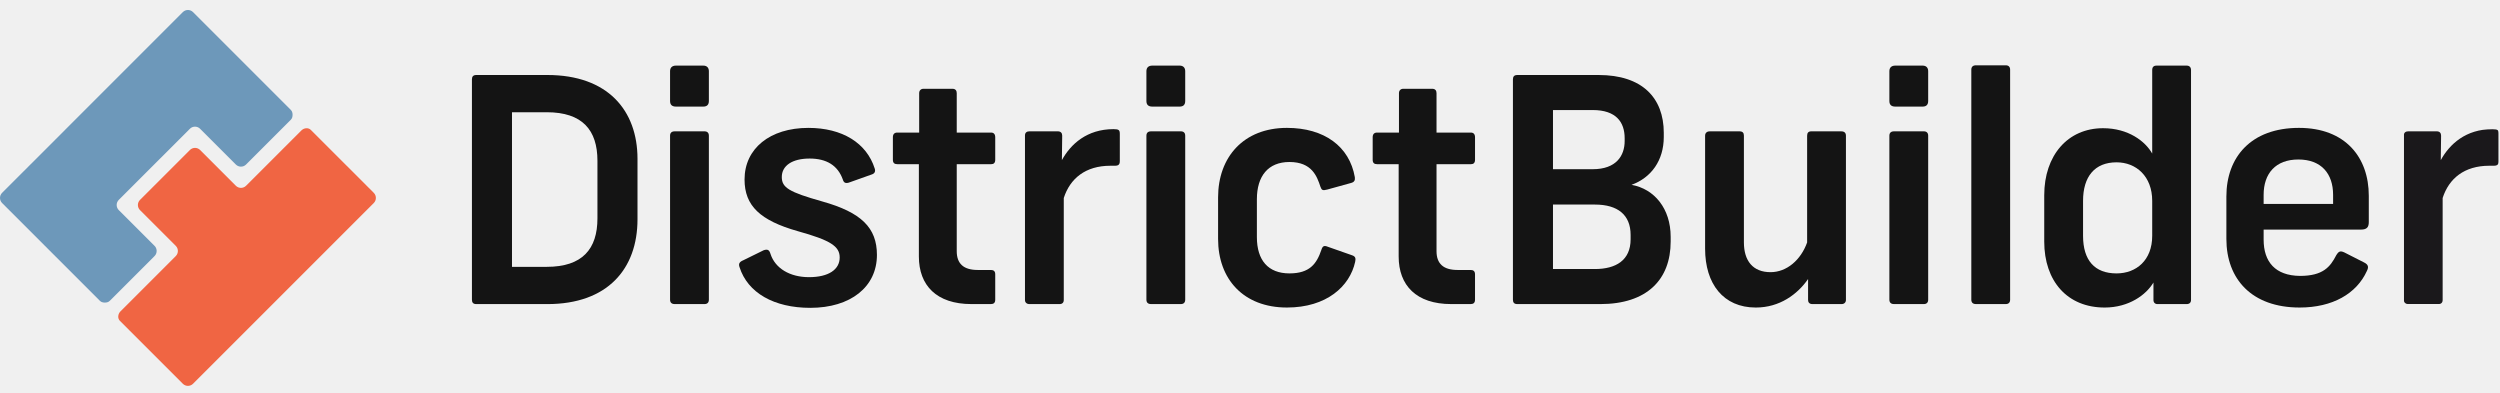
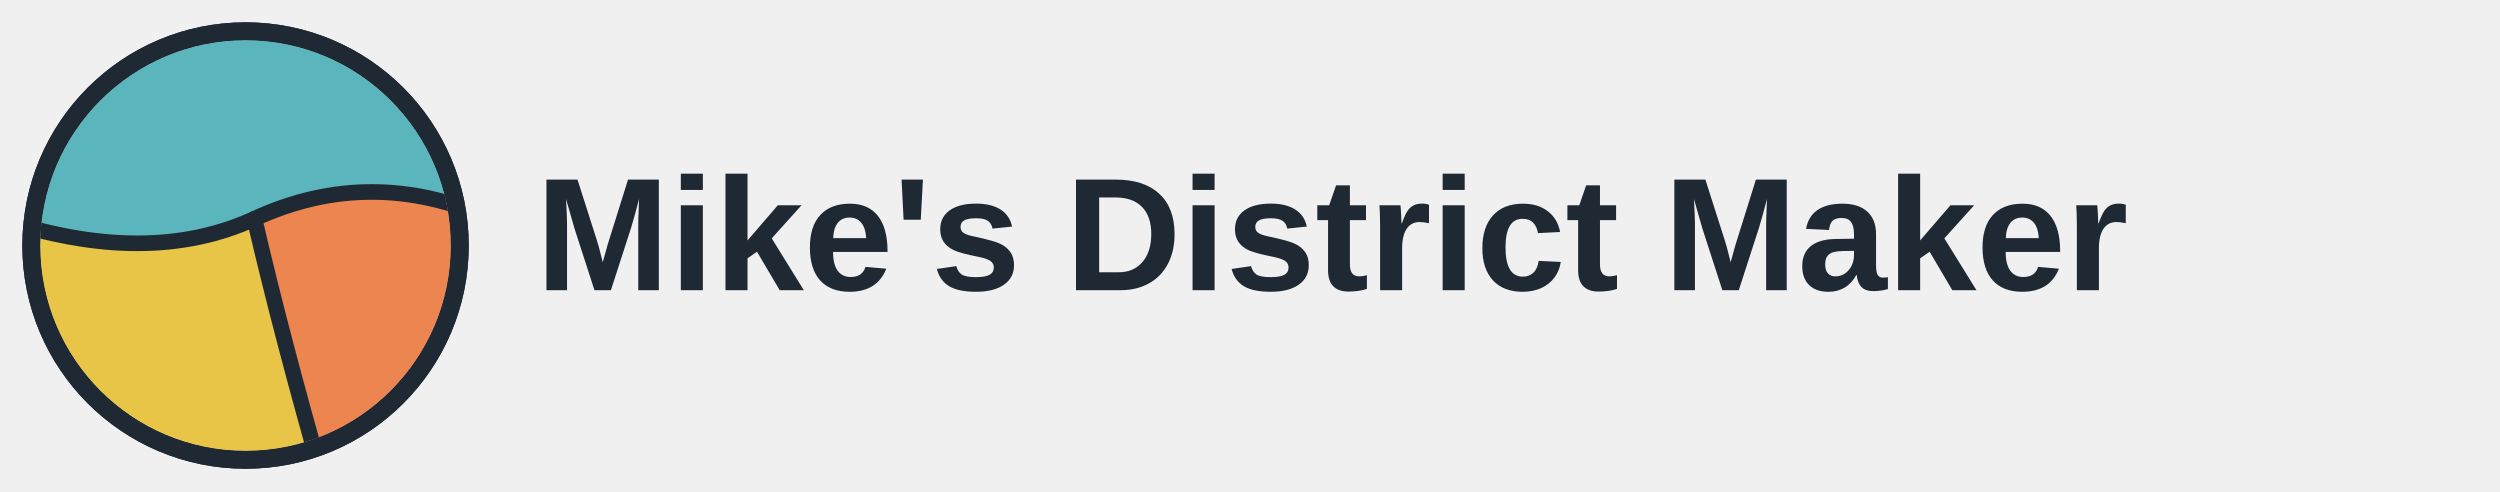
- <svg xmlns="http://www.w3.org/2000/svg" height="51" viewBox="0 0 325 51" width="325">
-   <mask id="a" fill="#fff">
-     <path d="m.501.427h12.326v22.742h-12.326z" fill="#fff" fill-rule="evenodd" />
-   </mask>
-   <mask id="b" fill="#fff">
-     <path d="m0 .538h38.06v38.06h-38.06z" fill="#fff" fill-rule="evenodd" />
-   </mask>
-   <g fill="none" fill-rule="evenodd">
-     <g fill="#141414">
-       <path d="m66.559 14.591v20.098h4.518c4.638 0 6.591-2.318 6.591-6.306v-7.484c0-3.988-1.953-6.308-6.591-6.308zm16.316 6.062v7.852c0 6.428-3.866 11.027-11.718 11.027h-9.234c-.408 0-.572-.204-.572-.571v-28.642c0-.365.164-.569.572-.569h9.234c7.852 0 11.718 4.598 11.718 10.903z" />
-       <path d="m92.153 17.642v21.317c0 .368-.203.571-.569.571h-3.865c-.408 0-.611-.203-.611-.571v-21.317c0-.367.203-.569.611-.569h3.865c.367 0 .569.203.569.569m0-8.381v3.865c0 .487-.243.732-.732.732h-3.54c-.529 0-.773-.244-.773-.732v-3.865c0-.447.244-.733.773-.733h3.54c.489 0 .732.286.732.733" />
-       <path d="m113.714 21.914c.123.365 0 .65-.406.773l-2.97 1.057c-.447.122-.651 0-.772-.407-.651-1.83-2.115-2.726-4.313-2.726-2.279 0-3.62.936-3.62 2.401 0 1.383.936 1.953 5.248 3.173 5.084 1.423 7.12 3.418 7.12 6.958 0 4.148-3.418 6.876-8.666 6.876-4.719 0-8.137-1.954-9.196-5.291-.163-.446 0-.69.489-.894l2.646-1.301c.487-.163.732-.082.894.487.611 1.872 2.523 3.011 5.005 3.011 2.522 0 3.987-.976 3.987-2.562 0-1.465-1.221-2.239-5.452-3.418-4.881-1.385-6.917-3.296-6.917-6.713 0-4.027 3.297-6.712 8.3-6.712 4.394 0 7.569 1.953 8.624 5.288" />
-       <path d="m124.376 12.109v5.126h4.475c.326 0 .53.205.53.611v2.929c0 .407-.204.569-.53.569h-4.475v11.311c0 1.628.894 2.441 2.726 2.441h1.708c.367 0 .571.163.571.569v3.294c0 .408-.204.571-.571.571h-2.522c-4.556 0-6.835-2.441-6.835-6.184v-12.003h-2.807c-.368 0-.571-.163-.571-.569v-2.929c0-.406.203-.611.571-.611h2.847v-5.126c0-.325.203-.568.571-.568h3.744c.406 0 .568.243.568.568" />
-       <path d="m145.575 17.398v3.541c0 .446-.164.608-.653.608h-.568c-3.255 0-5.249 1.669-6.063 4.191v13.263c0 .367-.244.529-.489.529h-4.026c-.244 0-.529-.163-.529-.529v-21.399c0-.367.244-.529.569-.529h3.702c.406 0 .568.244.568.569l-.04 3.173c1.14-2.075 3.255-4.027 6.713-4.027.692 0 .815.122.815.61" />
-       <path d="m154.078 17.642v21.317c0 .368-.203.571-.569.571h-3.865c-.408 0-.611-.203-.611-.571v-21.317c0-.367.203-.569.611-.569h3.865c.367 0 .569.203.569.569m0-8.381v3.865c0 .487-.243.732-.732.732h-3.54c-.529 0-.773-.244-.773-.732v-3.865c0-.447.244-.733.773-.733h3.54c.489 0 .732.286.732.733" />
-       <path d="m176.13 23.053c.04.365-.042.611-.49.732l-3.091.855c-.611.163-.732.081-.894-.368-.447-1.342-1.099-3.212-4.027-3.212-2.768 0-4.233 1.83-4.233 4.84v4.924c0 3.01 1.465 4.718 4.233 4.718 2.643 0 3.54-1.26 4.148-3.05.163-.529.367-.611.855-.408l3.133 1.1c.489.163.489.447.407.854-.693 3.173-3.702 5.941-8.87 5.941-5.656 0-8.95-3.704-8.95-8.912v-5.411c0-5.208 3.294-9.031 8.95-9.031 4.841 0 8.137 2.398 8.83 6.427" />
-       <path d="m186.748 12.109v5.126h4.476c.325 0 .529.205.529.611v2.929c0 .407-.204.569-.529.569h-4.476v11.311c0 1.628.896 2.441 2.727 2.441h1.708c.365 0 .569.163.569.569v3.294c0 .408-.204.571-.569.571h-2.523c-4.555 0-6.834-2.441-6.834-6.184v-12.003h-2.807c-.368 0-.571-.163-.571-.569v-2.929c0-.406.203-.611.571-.611h2.847v-5.126c0-.325.203-.568.571-.568h3.743c.406 0 .568.243.568.568" />
-       <path d="m201.888 26.593v8.381h5.451c2.727 0 4.64-1.14 4.64-3.865v-.569c0-2.604-1.668-3.947-4.64-3.947zm0-12.286v7.689h5.168c3.051 0 4.15-1.75 4.15-3.662v-.367c0-2.074-1.099-3.661-4.15-3.661zm14.403 2.969v.529c0 3.051-1.628 5.29-4.191 6.224 2.972.53 5.087 3.093 5.087 6.755v.61c0 4.963-3.093 8.137-9.153 8.137h-10.782c-.408 0-.571-.203-.571-.569v-28.643c0-.365.163-.568.571-.568h10.577c5.616 0 8.463 2.929 8.463 7.526z" />
-       <path d="m221.663 32.33v-14.687c0-.367.243-.569.611-.569h3.865c.407 0 .569.203.569.569v13.874c0 2.401 1.18 3.865 3.458 3.865 2.115 0 3.946-1.587 4.761-3.865v-13.874c0-.367.163-.569.528-.569h3.906c.407 0 .611.203.611.569v21.359c0 .286-.204.529-.569.529h-3.786c-.406 0-.568-.243-.568-.529v-2.726c-1.385 1.994-3.702 3.704-6.795 3.704-4.231 0-6.591-3.093-6.591-7.649" />
-       <path d="m250.664 17.642v21.317c0 .368-.203.571-.568.571h-3.865c-.408 0-.612-.203-.612-.571v-21.317c0-.367.204-.569.612-.569h3.865c.365 0 .568.203.568.569m0-8.381v3.865c0 .487-.243.732-.731.732h-3.54c-.529 0-.775-.244-.775-.732v-3.865c0-.447.246-.733.775-.733h3.54c.487 0 .731.286.731.733" />
-       <path d="m261.316 9.058v29.903c0 .367-.204.569-.569.569h-3.865c-.407 0-.611-.203-.611-.569v-29.903c0-.367.204-.569.611-.569h3.865c.365 0 .569.203.569.569" />
-       <path d="m279.787 30.662v-4.556c0-3.173-2.075-5.004-4.638-5.004-2.847 0-4.352 1.871-4.352 5.004v4.556c0 3.172 1.505 4.881 4.352 4.881 2.564 0 4.638-1.71 4.638-4.881m-14.036.732v-6.02c0-5.168 3.052-8.707 7.648-8.707 3.296 0 5.494 1.71 6.388 3.296v-10.903c0-.285.163-.529.528-.529h3.988c.326 0 .529.244.529.529v29.943c0 .326-.203.529-.571.529h-3.783c-.326 0-.529-.203-.529-.529v-2.278c-.936 1.587-3.173 3.255-6.347 3.255-4.84 0-7.852-3.418-7.852-8.585" />
-       <path d="m294.272 25.332v1.179h9.031v-1.179c0-2.768-1.546-4.598-4.515-4.598-2.97 0-4.516 1.83-4.516 4.598zm0 4.516v1.301c0 2.889 1.505 4.679 4.72 4.719 3.008 0 3.946-1.18 4.718-2.684.326-.529.53-.611 1.058-.367l2.564 1.303c.569.285.611.61.367 1.097-1.343 2.97-4.476 4.762-8.748 4.762-6.224 0-9.521-3.704-9.521-8.912v-5.533c0-5.086 3.175-8.909 9.439-8.909 6.022 0 9.074 3.823 9.074 8.828v3.418c0 .65-.244.976-1.019.976z" />
+ <svg xmlns="http://www.w3.org/2000/svg" viewBox="0 0 560 110">
+   <defs>
+     <clipPath id="mdm-fc-clip">
+       <circle cx="50" cy="50" r="46" />
+     </clipPath>
+     <style>
+       .mdm-word{font-family:'frank-new','Helvetica Neue',Arial,sans-serif;font-weight:700;font-size:36px;fill:#1F2933;}
+     </style>
+   </defs>
+   <g transform="translate(5,5)">
+     <circle cx="50" cy="50" r="48" fill="#F5E8C8" stroke="#1F2933" stroke-width="4" />
+     <g clip-path="url(#mdm-fc-clip)">
+       <path d="M -5 -5 L 105 -5 L 105 44 Q 78 32 52 44 Q 28 55 -5 44 Z" fill="#5BB5BD" />
+       <path d="M 105 44 Q 78 32 52 44 Q 58 70 68 105 L 105 105 Z" fill="#ED8550" />
+       <path d="M -5 44 Q 28 55 52 44 Q 58 70 68 105 L -5 105 Z" fill="#E8C547" />
+       <path d="M -5 44 Q 28 55 52 44 Q 78 32 105 44" stroke="#1F2933" stroke-width="3.5" fill="none" stroke-linecap="round" />
+       <path d="M 52 44 Q 58 70 68 105" stroke="#1F2933" stroke-width="3.5" fill="none" stroke-linecap="round" />
    </g>
-     <path d="m12.827 1.036v3.541c0 .446-.163.608-.65.608h-.569c-3.255 0-5.249 1.669-6.063 4.191v13.263c0 .367-.243.529-.487.529h-4.029c-.244 0-.528-.163-.528-.529v-21.399c0-.367.243-.529.568-.529h3.704c.407 0 .569.244.569.569l-.04 3.173c1.139-2.075 3.255-4.027 6.713-4.027.69 0 .812.122.812.61" fill="#1a181b" mask="url(#a)" transform="translate(312 16.36128)" />
-     <path d="m15.44 26.55c-.363-.364-.363-.959 0-1.325l9.248-9.247c.364-.364.961-.364 1.323 0l4.651 4.651c.363.365.959.365 1.323 0l5.801-5.801c.364-.364.364-.959 0-1.323l-4.421-4.421c-.364-.364-.959-.959-1.323-1.323l-6.95-6.95c-.363-.364-.959-.364-1.323 0l-6.95 6.95c-.364.364-.959.959-1.323 1.323l-6.95 6.95-1.323 1.325-6.95 6.947c-.364.365-.364.961 0 1.325l6.95 6.95 1.323 1.323 4.423 4.423c.363.363.959.363 1.322 0l5.802-5.801c.363-.365.363-.961 0-1.325z" fill="#6d98ba" mask="url(#b)" transform="translate(0 .76128)" />
-     <path d="m41.639 18.12c-.364-.364-.92-.922-1.236-1.236-.316-.316-.874-.278-1.236.086l-7.181 7.18c-.363.364-.959.364-1.322 0l-4.651-4.651c-.364-.365-.961-.365-1.323 0l-6.491 6.49c-.364.364-.364.959 0 1.323l4.653 4.651c.363.365.363.961 0 1.325l-7.181 7.179c-.363.364-.402.92-.086 1.238.315.316.872.872 1.235 1.236l6.951 6.949c.363.364.959.364 1.322 0l6.95-6.949 1.325-1.325 6.949-6.949 1.325-1.325 6.95-6.95c.363-.364.363-.959 0-1.323z" fill="#f06543" />
+     <circle cx="50" cy="50" r="48" fill="none" stroke="#1F2933" stroke-width="4" />
  </g>
+   <text x="120" y="65" class="mdm-word">Mike's District Maker</text>
</svg>
